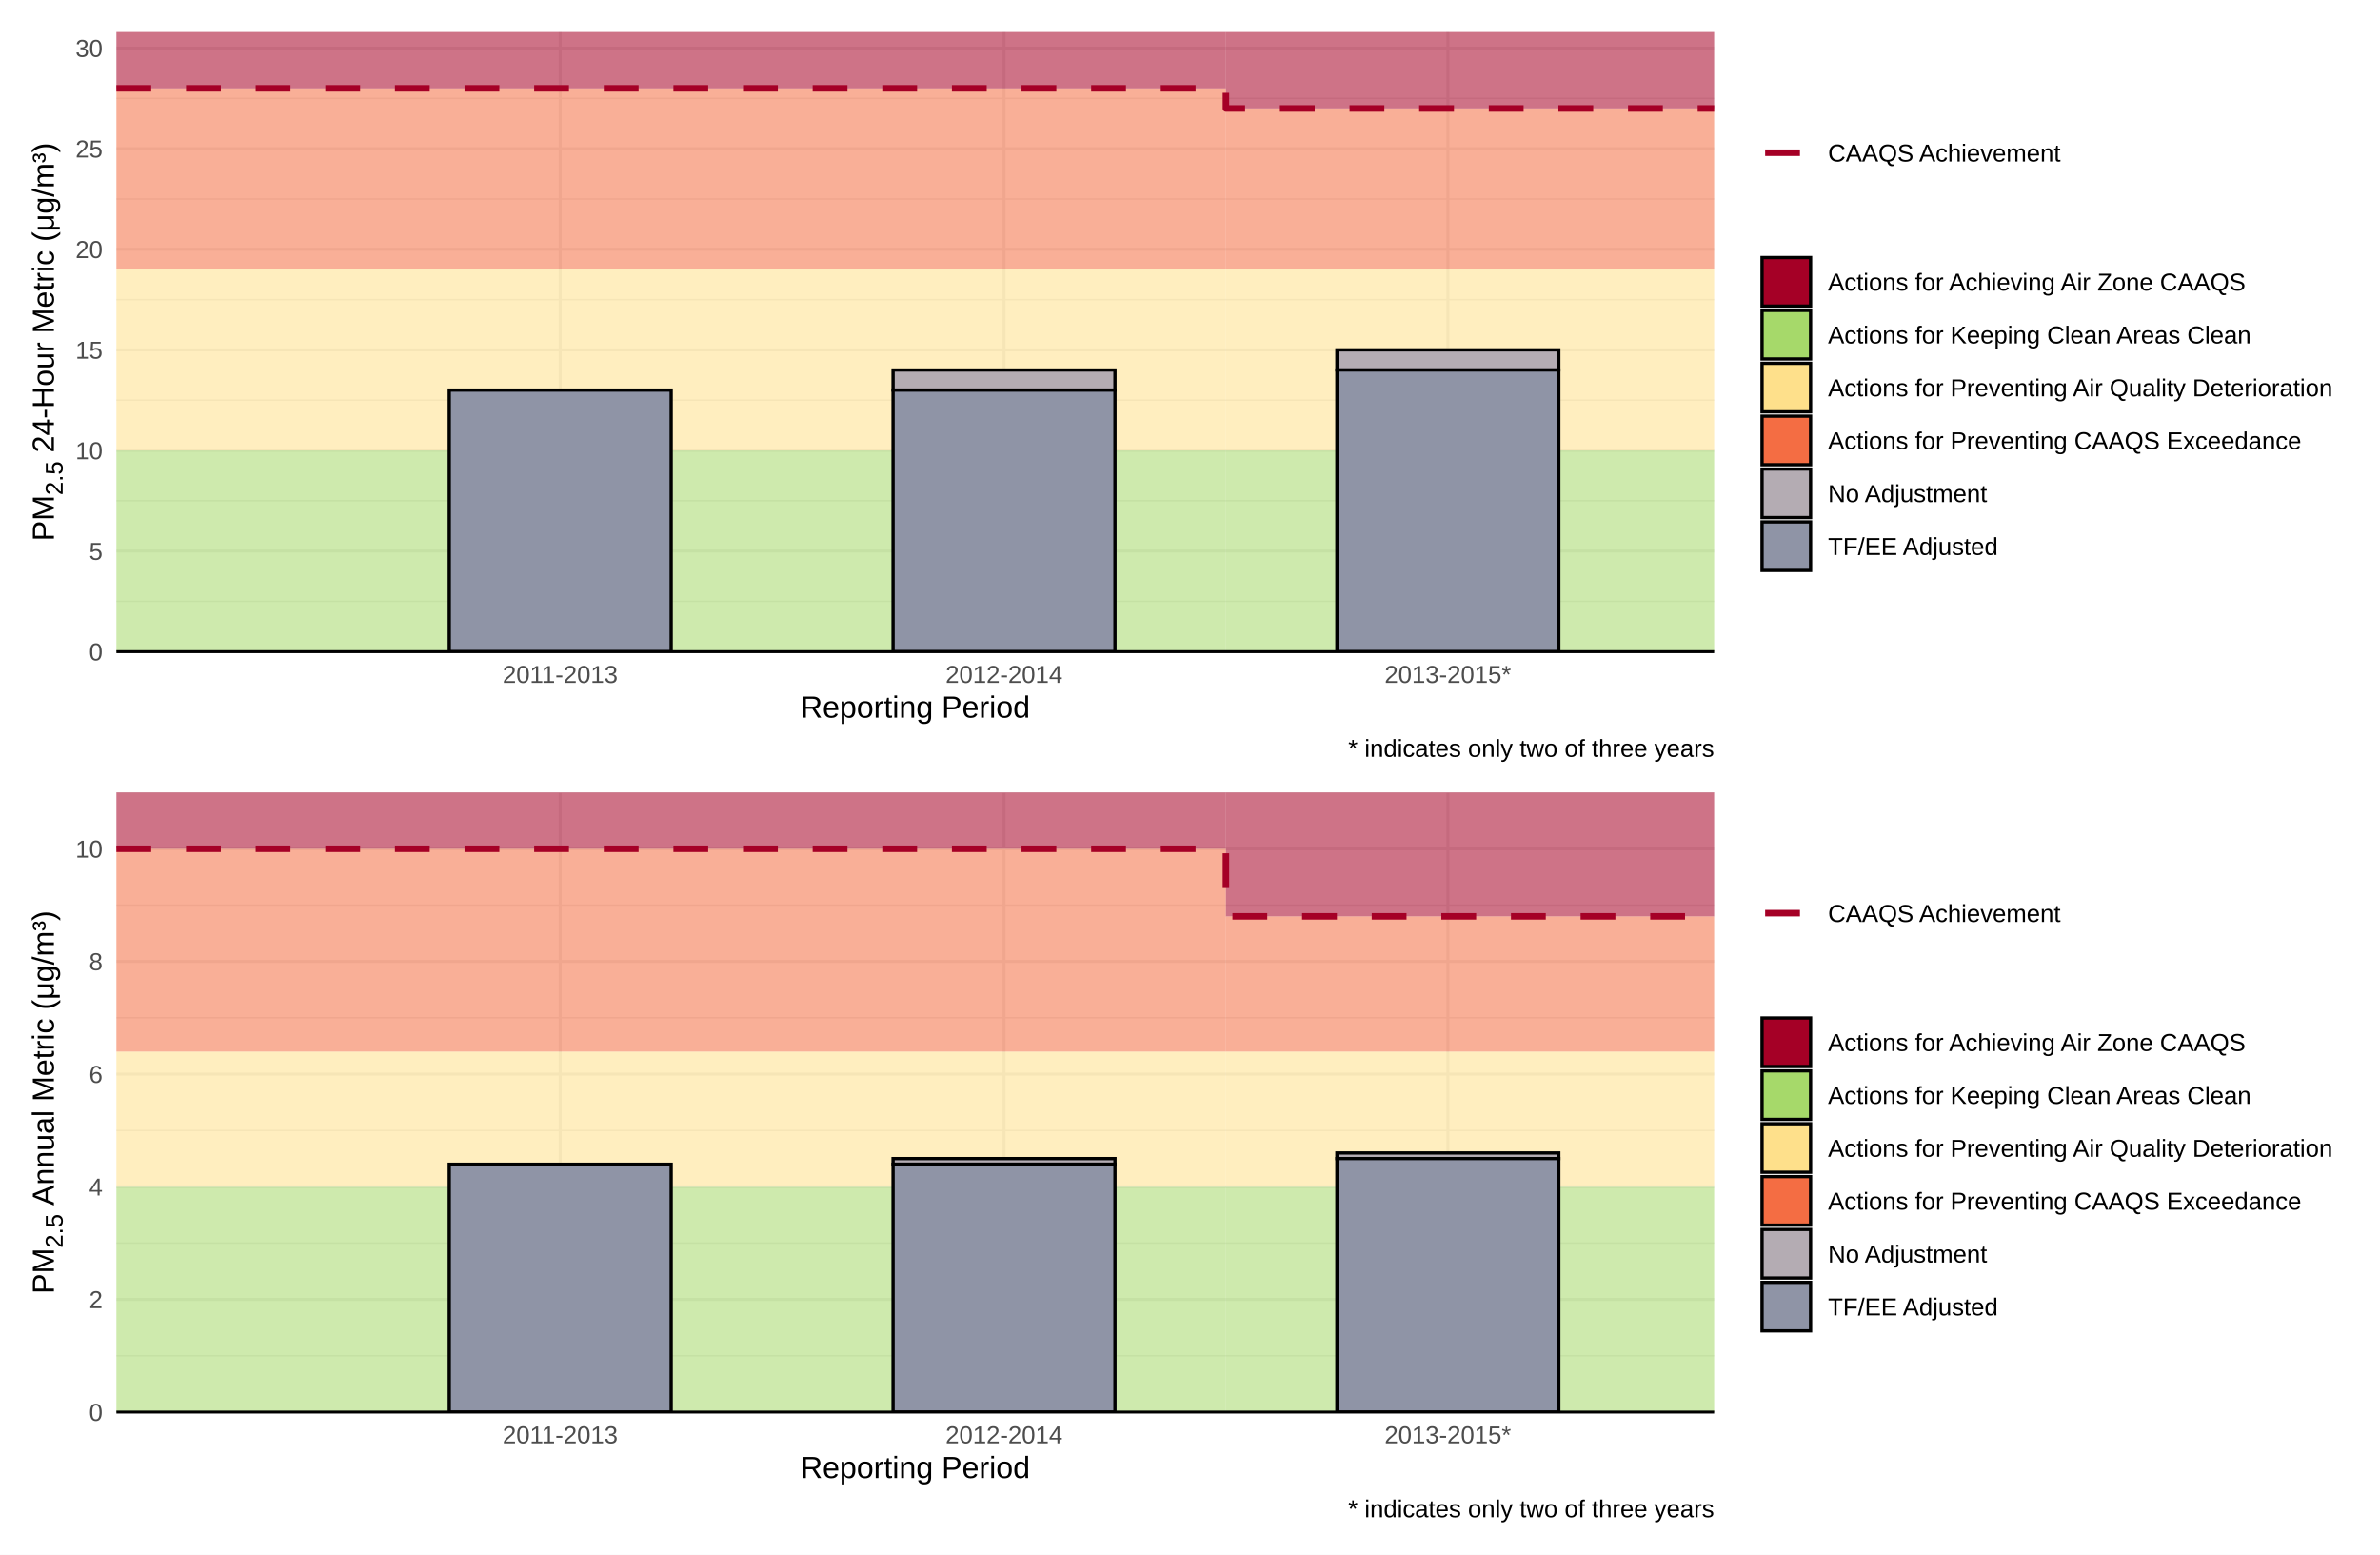
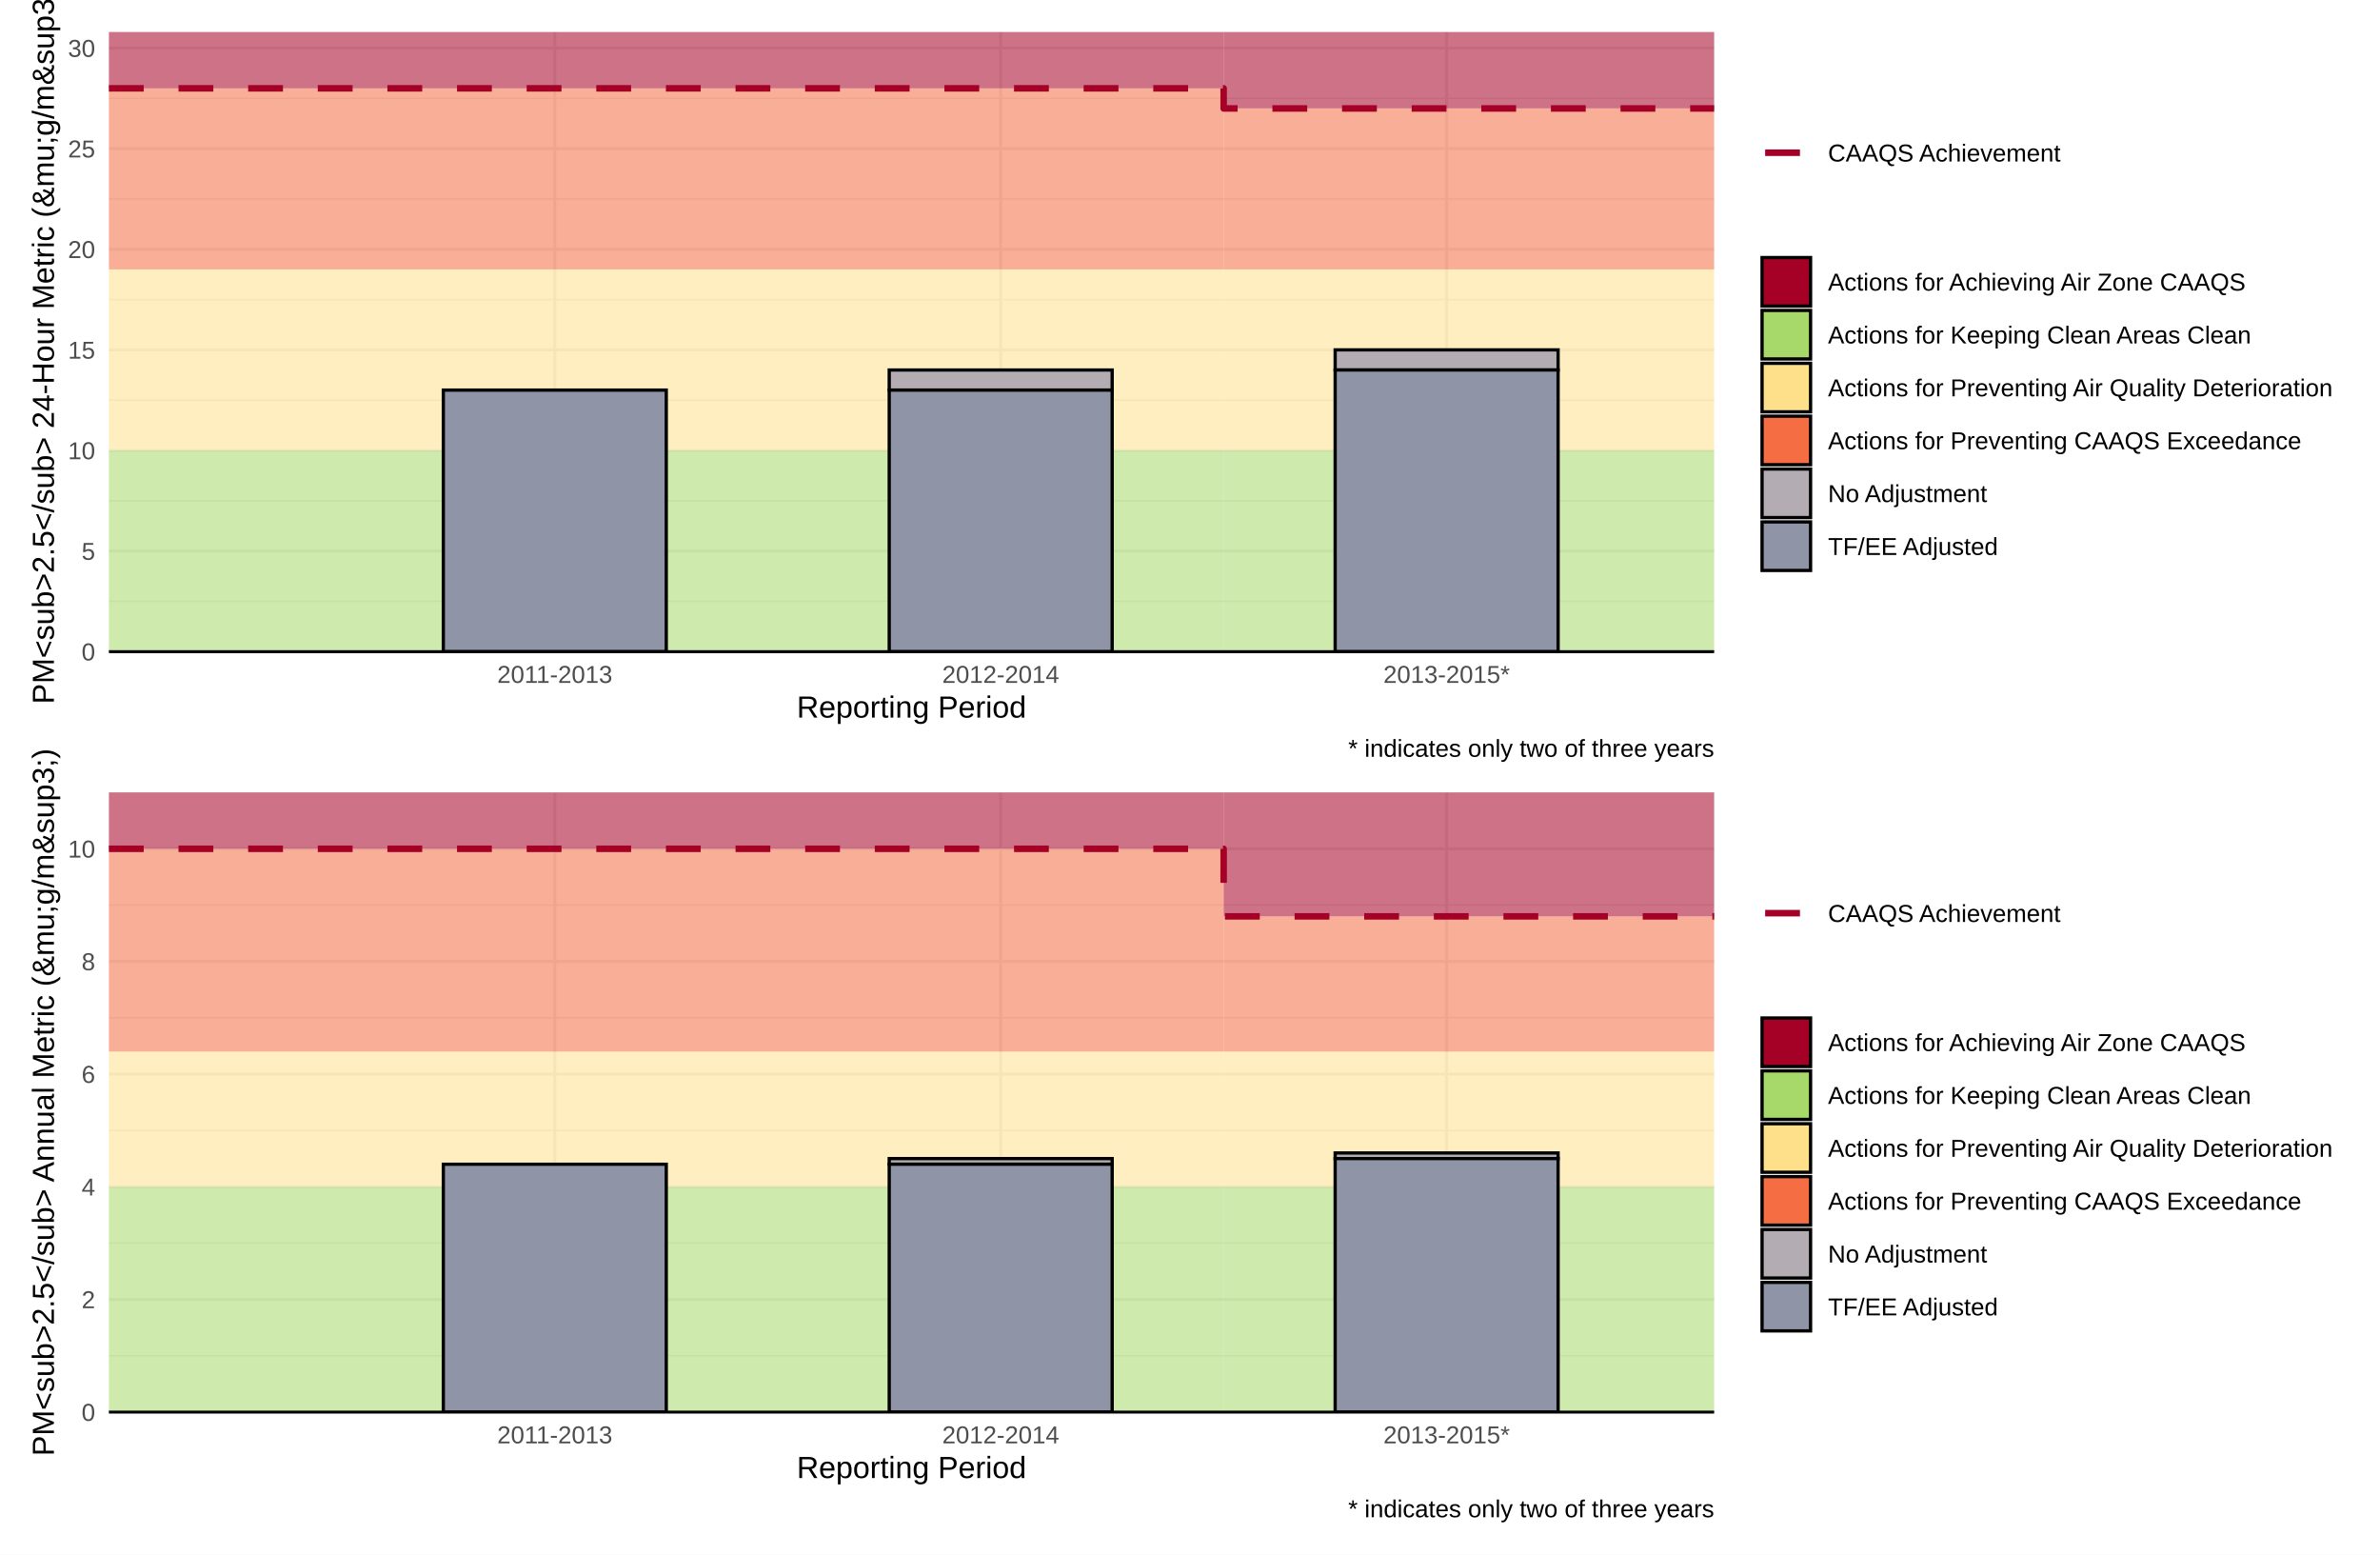
<svg xmlns="http://www.w3.org/2000/svg" class="svglite" width="778.00pt" height="508.00pt" viewBox="0 0 778.00 508.00">
  <defs>
    <style type="text/css">
    .svglite line, .svglite polyline, .svglite polygon, .svglite path, .svglite rect, .svglite circle {
      fill: none;
      stroke: #000000;
      stroke-linecap: round;
      stroke-linejoin: round;
      stroke-miterlimit: 10.00;
    }
    .svglite text {
      white-space: pre;
    }
  </style>
  </defs>
  <rect width="100%" height="100%" style="stroke: none; fill: #FFFFFF;" />
  <defs>
    <clipPath id="cpMC4wMHw3NzguMDB8MC4wMHw1MDguMDA=">
      <rect x="0.00" y="0.00" width="778.00" height="508.00" />
    </clipPath>
  </defs>
  <g clip-path="url(#cpMC4wMHw3NzguMDB8MC4wMHw1MDguMDA=)">
    <rect x="0" y="0.00" width="778.00" height="508.00" style="stroke-width: 1.07; stroke: #FFFFFF; fill: #FFFFFF;" />
  </g>
  <defs>
    <clipPath id="cpNS40OHw3NzIuNTJ8NS40OHwyNTQuMDA=">
      <rect x="5.48" y="5.48" width="767.04" height="248.52" />
    </clipPath>
  </defs>
  <g clip-path="url(#cpNS40OHw3NzIuNTJ8NS40OHwyNTQuMDA=)">
</g>
  <g clip-path="url(#cpMC4wMHw3NzguMDB8MC4wMHw1MDguMDA=)">
</g>
  <defs>
-     <clipPath id="cpMzguMDV8NTYwLjM0fDEwLjQ2fDIxMi45Nw==">
-       <rect x="38.05" y="10.46" width="522.29" height="202.50" />
-     </clipPath>
-   </defs>
-   <g clip-path="url(#cpMzguMDV8NTYwLjM0fDEwLjQ2fDIxMi45Nw==)">
-     <polyline points="38.05,196.53 560.34,196.53 " style="stroke-width: 0.48; stroke: #EBEBEB; stroke-linecap: butt;" />
-     <polyline points="38.05,163.65 560.34,163.65 " style="stroke-width: 0.48; stroke: #EBEBEB; stroke-linecap: butt;" />
-     <polyline points="38.05,130.78 560.34,130.78 " style="stroke-width: 0.48; stroke: #EBEBEB; stroke-linecap: butt;" />
-     <polyline points="38.05,97.91 560.34,97.91 " style="stroke-width: 0.48; stroke: #EBEBEB; stroke-linecap: butt;" />
-     <polyline points="38.05,65.03 560.34,65.03 " style="stroke-width: 0.48; stroke: #EBEBEB; stroke-linecap: butt;" />
-     <polyline points="38.05,32.16 560.34,32.16 " style="stroke-width: 0.48; stroke: #EBEBEB; stroke-linecap: butt;" />
-     <polyline points="38.05,212.97 560.34,212.97 " style="stroke-width: 0.97; stroke: #EBEBEB; stroke-linecap: butt;" />
-     <polyline points="38.05,180.09 560.34,180.09 " style="stroke-width: 0.97; stroke: #EBEBEB; stroke-linecap: butt;" />
-     <polyline points="38.05,147.22 560.34,147.22 " style="stroke-width: 0.97; stroke: #EBEBEB; stroke-linecap: butt;" />
-     <polyline points="38.05,114.34 560.34,114.34 " style="stroke-width: 0.97; stroke: #EBEBEB; stroke-linecap: butt;" />
-     <polyline points="38.05,81.47 560.34,81.47 " style="stroke-width: 0.97; stroke: #EBEBEB; stroke-linecap: butt;" />
-     <polyline points="38.05,48.59 560.34,48.59 " style="stroke-width: 0.97; stroke: #EBEBEB; stroke-linecap: butt;" />
-     <polyline points="38.05,15.72 560.34,15.72 " style="stroke-width: 0.97; stroke: #EBEBEB; stroke-linecap: butt;" />
-     <polyline points="183.13,212.97 183.13,10.46 " style="stroke-width: 0.97; stroke: #EBEBEB; stroke-linecap: butt;" />
-     <polyline points="328.21,212.97 328.21,10.46 " style="stroke-width: 0.97; stroke: #EBEBEB; stroke-linecap: butt;" />
-     <polyline points="473.29,212.97 473.29,10.46 " style="stroke-width: 0.97; stroke: #EBEBEB; stroke-linecap: butt;" />
-     <rect x="38.05" y="147.22" width="362.70" height="65.75" style="stroke-width: 1.07; stroke: none; stroke-linecap: butt; stroke-linejoin: miter; fill: #A6D96A; fill-opacity: 0.55;" />
-     <rect x="38.05" y="88.04" width="362.70" height="59.17" style="stroke-width: 1.07; stroke: none; stroke-linecap: butt; stroke-linejoin: miter; fill: #FEE08B; fill-opacity: 0.55;" />
-     <rect x="38.05" y="28.87" width="362.70" height="59.17" style="stroke-width: 1.07; stroke: none; stroke-linecap: butt; stroke-linejoin: miter; fill: #F46D43; fill-opacity: 0.55;" />
-     <rect x="38.05" y="10.46" width="362.70" height="18.41" style="stroke-width: 1.07; stroke: none; stroke-linecap: butt; stroke-linejoin: miter; fill: #A50026; fill-opacity: 0.55;" />
-     <rect x="400.75" y="147.22" width="159.59" height="65.75" style="stroke-width: 1.07; stroke: none; stroke-linecap: butt; stroke-linejoin: miter; fill: #A6D96A; fill-opacity: 0.55;" />
-     <rect x="400.75" y="88.04" width="159.59" height="59.17" style="stroke-width: 1.07; stroke: none; stroke-linecap: butt; stroke-linejoin: miter; fill: #FEE08B; fill-opacity: 0.55;" />
-     <rect x="400.75" y="35.45" width="159.59" height="52.60" style="stroke-width: 1.07; stroke: none; stroke-linecap: butt; stroke-linejoin: miter; fill: #F46D43; fill-opacity: 0.55;" />
-     <rect x="400.75" y="10.46" width="159.59" height="24.98" style="stroke-width: 1.07; stroke: none; stroke-linecap: butt; stroke-linejoin: miter; fill: #A50026; fill-opacity: 0.55;" />
-     <rect x="146.86" y="127.49" width="72.54" height="0.00" style="stroke-width: 1.07; stroke-linecap: butt; stroke-linejoin: miter; fill: #B4ACB3;" />
-     <rect x="146.86" y="127.49" width="72.54" height="85.47" style="stroke-width: 1.07; stroke-linecap: butt; stroke-linejoin: miter; fill: #8F94A6;" />
-     <rect x="291.94" y="120.92" width="72.54" height="6.57" style="stroke-width: 1.07; stroke-linecap: butt; stroke-linejoin: miter; fill: #B4ACB3;" />
-     <rect x="291.94" y="127.49" width="72.54" height="85.47" style="stroke-width: 1.07; stroke-linecap: butt; stroke-linejoin: miter; fill: #8F94A6;" />
-     <rect x="437.02" y="114.34" width="72.54" height="6.57" style="stroke-width: 1.07; stroke-linecap: butt; stroke-linejoin: miter; fill: #B4ACB3;" />
-     <rect x="437.02" y="120.92" width="72.54" height="92.05" style="stroke-width: 1.07; stroke-linecap: butt; stroke-linejoin: miter; fill: #8F94A6;" />
-     <polyline points="38.05,28.87 400.75,28.87 400.75,35.45 560.34,35.45 " style="stroke-width: 2.13; stroke: #A50026; stroke-dasharray: 11.38,11.38; stroke-linecap: butt;" />
-   </g>
-   <g clip-path="url(#cpMC4wMHw3NzguMDB8MC4wMHw1MDguMDA=)">
-     <text x="33.57" y="215.83" text-anchor="end" style="font-size: 8.00px;fill: #4D4D4D; font-family: &quot;Arial&quot;;" textLength="4.45px" lengthAdjust="spacingAndGlyphs">0</text>
-     <text x="33.57" y="182.96" text-anchor="end" style="font-size: 8.00px;fill: #4D4D4D; font-family: &quot;Arial&quot;;" textLength="4.45px" lengthAdjust="spacingAndGlyphs">5</text>
-     <text x="33.57" y="150.08" text-anchor="end" style="font-size: 8.00px;fill: #4D4D4D; font-family: &quot;Arial&quot;;" textLength="8.90px" lengthAdjust="spacingAndGlyphs">10</text>
-     <text x="33.57" y="117.21" text-anchor="end" style="font-size: 8.00px;fill: #4D4D4D; font-family: &quot;Arial&quot;;" textLength="8.90px" lengthAdjust="spacingAndGlyphs">15</text>
-     <text x="33.57" y="84.33" text-anchor="end" style="font-size: 8.00px;fill: #4D4D4D; font-family: &quot;Arial&quot;;" textLength="8.90px" lengthAdjust="spacingAndGlyphs">20</text>
-     <text x="33.57" y="51.46" text-anchor="end" style="font-size: 8.00px;fill: #4D4D4D; font-family: &quot;Arial&quot;;" textLength="8.90px" lengthAdjust="spacingAndGlyphs">25</text>
-     <text x="33.57" y="18.59" text-anchor="end" style="font-size: 8.00px;fill: #4D4D4D; font-family: &quot;Arial&quot;;" textLength="8.90px" lengthAdjust="spacingAndGlyphs">30</text>
-     <polyline points="38.05,212.97 560.34,212.97 " style="stroke-width: 0.97; stroke-linecap: butt;" />
-     <text x="183.13" y="223.18" text-anchor="middle" style="font-size: 8.00px;fill: #4D4D4D; font-family: &quot;Arial&quot;;" textLength="37.67px" lengthAdjust="spacingAndGlyphs">2011-2013</text>
-     <text x="328.21" y="223.18" text-anchor="middle" style="font-size: 8.00px;fill: #4D4D4D; font-family: &quot;Arial&quot;;" textLength="38.26px" lengthAdjust="spacingAndGlyphs">2012-2014</text>
-     <text x="473.29" y="223.18" text-anchor="middle" style="font-size: 8.00px;fill: #4D4D4D; font-family: &quot;Arial&quot;;" textLength="41.37px" lengthAdjust="spacingAndGlyphs">2013-2015*</text>
-     <text x="299.20" y="234.52" text-anchor="middle" style="font-size: 10.00px; font-family: &quot;Arial&quot;;" textLength="75.09px" lengthAdjust="spacingAndGlyphs">Reporting Period</text>
-     <text transform="translate(17.62,176.85) rotate(-90)" style="font-size: 10.00px; font-family: &quot;Arial&quot;;" textLength="15.00px" lengthAdjust="spacingAndGlyphs">PM</text>
-     <text transform="translate(20.49,161.86) rotate(-90)" style="font-size: 8.00px; font-family: &quot;Arial&quot;;" textLength="11.12px" lengthAdjust="spacingAndGlyphs">2.5</text>
-     <text transform="translate(17.62,147.95) rotate(-90)" style="font-size: 10.00px; font-family: &quot;Arial&quot;;" textLength="36.15px" lengthAdjust="spacingAndGlyphs">24-Hour</text>
-     <text transform="translate(17.62,109.02) rotate(-90)" style="font-size: 10.00px; font-family: &quot;Arial&quot;;" textLength="27.24px" lengthAdjust="spacingAndGlyphs">Metric</text>
-     <text transform="translate(17.62,79.01) rotate(-90)" style="font-size: 10.00px; font-family: &quot;Arial&quot;;" textLength="32.44px" lengthAdjust="spacingAndGlyphs">(μg/m³)</text>
+     <clipPath id="cpMzUuNjB8NTYwLjM0fDEwLjQ2fDIxMi45Nw==">
+       <rect x="35.60" y="10.46" width="524.74" height="202.50" />
+     </clipPath>
+   </defs>
+   <g clip-path="url(#cpMzUuNjB8NTYwLjM0fDEwLjQ2fDIxMi45Nw==)">
+     <polyline points="35.60,196.53 560.34,196.53 " style="stroke-width: 0.48; stroke: #EBEBEB; stroke-linecap: butt;" />
+     <polyline points="35.60,163.65 560.34,163.65 " style="stroke-width: 0.48; stroke: #EBEBEB; stroke-linecap: butt;" />
+     <polyline points="35.60,130.78 560.34,130.78 " style="stroke-width: 0.48; stroke: #EBEBEB; stroke-linecap: butt;" />
+     <polyline points="35.60,97.91 560.34,97.91 " style="stroke-width: 0.48; stroke: #EBEBEB; stroke-linecap: butt;" />
+     <polyline points="35.60,65.03 560.34,65.03 " style="stroke-width: 0.48; stroke: #EBEBEB; stroke-linecap: butt;" />
+     <polyline points="35.60,32.16 560.34,32.16 " style="stroke-width: 0.48; stroke: #EBEBEB; stroke-linecap: butt;" />
+     <polyline points="35.60,212.97 560.34,212.97 " style="stroke-width: 0.97; stroke: #EBEBEB; stroke-linecap: butt;" />
+     <polyline points="35.60,180.09 560.34,180.09 " style="stroke-width: 0.97; stroke: #EBEBEB; stroke-linecap: butt;" />
+     <polyline points="35.60,147.22 560.34,147.22 " style="stroke-width: 0.97; stroke: #EBEBEB; stroke-linecap: butt;" />
+     <polyline points="35.60,114.34 560.34,114.34 " style="stroke-width: 0.97; stroke: #EBEBEB; stroke-linecap: butt;" />
+     <polyline points="35.60,81.47 560.34,81.47 " style="stroke-width: 0.97; stroke: #EBEBEB; stroke-linecap: butt;" />
+     <polyline points="35.60,48.59 560.34,48.59 " style="stroke-width: 0.97; stroke: #EBEBEB; stroke-linecap: butt;" />
+     <polyline points="35.60,15.72 560.34,15.72 " style="stroke-width: 0.97; stroke: #EBEBEB; stroke-linecap: butt;" />
+     <polyline points="181.36,212.97 181.36,10.46 " style="stroke-width: 0.97; stroke: #EBEBEB; stroke-linecap: butt;" />
+     <polyline points="327.12,212.97 327.12,10.46 " style="stroke-width: 0.97; stroke: #EBEBEB; stroke-linecap: butt;" />
+     <polyline points="472.89,212.97 472.89,10.46 " style="stroke-width: 0.97; stroke: #EBEBEB; stroke-linecap: butt;" />
+     <rect x="35.60" y="147.22" width="364.40" height="65.75" style="stroke-width: 1.07; stroke: none; stroke-linecap: butt; stroke-linejoin: miter; fill: #A6D96A; fill-opacity: 0.55;" />
+     <rect x="35.60" y="88.04" width="364.40" height="59.17" style="stroke-width: 1.07; stroke: none; stroke-linecap: butt; stroke-linejoin: miter; fill: #FEE08B; fill-opacity: 0.55;" />
+     <rect x="35.60" y="28.87" width="364.40" height="59.17" style="stroke-width: 1.07; stroke: none; stroke-linecap: butt; stroke-linejoin: miter; fill: #F46D43; fill-opacity: 0.55;" />
+     <rect x="35.60" y="10.46" width="364.40" height="18.41" style="stroke-width: 1.07; stroke: none; stroke-linecap: butt; stroke-linejoin: miter; fill: #A50026; fill-opacity: 0.55;" />
+     <rect x="400.00" y="147.22" width="160.34" height="65.75" style="stroke-width: 1.07; stroke: none; stroke-linecap: butt; stroke-linejoin: miter; fill: #A6D96A; fill-opacity: 0.55;" />
+     <rect x="400.00" y="88.04" width="160.34" height="59.17" style="stroke-width: 1.07; stroke: none; stroke-linecap: butt; stroke-linejoin: miter; fill: #FEE08B; fill-opacity: 0.55;" />
+     <rect x="400.00" y="35.45" width="160.34" height="52.60" style="stroke-width: 1.07; stroke: none; stroke-linecap: butt; stroke-linejoin: miter; fill: #F46D43; fill-opacity: 0.55;" />
+     <rect x="400.00" y="10.46" width="160.34" height="24.98" style="stroke-width: 1.07; stroke: none; stroke-linecap: butt; stroke-linejoin: miter; fill: #A50026; fill-opacity: 0.55;" />
+     <rect x="144.92" y="127.49" width="72.88" height="0.00" style="stroke-width: 1.07; stroke-linecap: butt; stroke-linejoin: miter; fill: #B4ACB3;" />
+     <rect x="144.92" y="127.49" width="72.88" height="85.47" style="stroke-width: 1.07; stroke-linecap: butt; stroke-linejoin: miter; fill: #8F94A6;" />
+     <rect x="290.68" y="120.92" width="72.88" height="6.57" style="stroke-width: 1.07; stroke-linecap: butt; stroke-linejoin: miter; fill: #B4ACB3;" />
+     <rect x="290.68" y="127.49" width="72.88" height="85.47" style="stroke-width: 1.07; stroke-linecap: butt; stroke-linejoin: miter; fill: #8F94A6;" />
+     <rect x="436.45" y="114.34" width="72.88" height="6.57" style="stroke-width: 1.07; stroke-linecap: butt; stroke-linejoin: miter; fill: #B4ACB3;" />
+     <rect x="436.45" y="120.92" width="72.88" height="92.05" style="stroke-width: 1.07; stroke-linecap: butt; stroke-linejoin: miter; fill: #8F94A6;" />
+     <polyline points="35.60,28.87 400.00,28.87 400.00,35.45 560.34,35.45 " style="stroke-width: 2.13; stroke: #A50026; stroke-dasharray: 11.38,11.38; stroke-linecap: butt;" />
+   </g>
+   <g clip-path="url(#cpMC4wMHw3NzguMDB8MC4wMHw1MDguMDA=)">
+     <text x="31.12" y="215.83" text-anchor="end" style="font-size: 8.00px;fill: #4D4D4D; font-family: &quot;Arial&quot;;" textLength="4.45px" lengthAdjust="spacingAndGlyphs">0</text>
+     <text x="31.12" y="182.96" text-anchor="end" style="font-size: 8.00px;fill: #4D4D4D; font-family: &quot;Arial&quot;;" textLength="4.45px" lengthAdjust="spacingAndGlyphs">5</text>
+     <text x="31.12" y="150.08" text-anchor="end" style="font-size: 8.00px;fill: #4D4D4D; font-family: &quot;Arial&quot;;" textLength="8.90px" lengthAdjust="spacingAndGlyphs">10</text>
+     <text x="31.12" y="117.21" text-anchor="end" style="font-size: 8.00px;fill: #4D4D4D; font-family: &quot;Arial&quot;;" textLength="8.90px" lengthAdjust="spacingAndGlyphs">15</text>
+     <text x="31.12" y="84.33" text-anchor="end" style="font-size: 8.00px;fill: #4D4D4D; font-family: &quot;Arial&quot;;" textLength="8.90px" lengthAdjust="spacingAndGlyphs">20</text>
+     <text x="31.12" y="51.46" text-anchor="end" style="font-size: 8.00px;fill: #4D4D4D; font-family: &quot;Arial&quot;;" textLength="8.90px" lengthAdjust="spacingAndGlyphs">25</text>
+     <text x="31.12" y="18.59" text-anchor="end" style="font-size: 8.00px;fill: #4D4D4D; font-family: &quot;Arial&quot;;" textLength="8.90px" lengthAdjust="spacingAndGlyphs">30</text>
+     <polyline points="35.60,212.97 560.34,212.97 " style="stroke-width: 0.97; stroke-linecap: butt;" />
+     <text x="181.36" y="223.18" text-anchor="middle" style="font-size: 8.00px;fill: #4D4D4D; font-family: &quot;Arial&quot;;" textLength="37.67px" lengthAdjust="spacingAndGlyphs">2011-2013</text>
+     <text x="327.12" y="223.18" text-anchor="middle" style="font-size: 8.00px;fill: #4D4D4D; font-family: &quot;Arial&quot;;" textLength="38.26px" lengthAdjust="spacingAndGlyphs">2012-2014</text>
+     <text x="472.89" y="223.18" text-anchor="middle" style="font-size: 8.00px;fill: #4D4D4D; font-family: &quot;Arial&quot;;" textLength="41.37px" lengthAdjust="spacingAndGlyphs">2013-2015*</text>
+     <text x="297.97" y="234.52" text-anchor="middle" style="font-size: 10.00px; font-family: &quot;Arial&quot;;" textLength="75.09px" lengthAdjust="spacingAndGlyphs">Reporting Period</text>
+     <text transform="translate(17.62,111.71) rotate(-90)" text-anchor="middle" style="font-size: 10.00px; font-family: &quot;Arial&quot;;" textLength="236.87px" lengthAdjust="spacingAndGlyphs">PM&lt;sub&gt;2.5&lt;/sub&gt; 24-Hour Metric (&amp;mu;g/m&amp;sup3;)</text>
    <line x1="577.01" y1="49.91" x2="590.84" y2="49.91" style="stroke-width: 2.13; stroke: #A50026; stroke-dasharray: 11.38,11.38; stroke-linecap: butt;" />
    <text x="597.55" y="52.78" style="font-size: 8.00px; font-family: &quot;Arial&quot;;" textLength="76.04px" lengthAdjust="spacingAndGlyphs">CAAQS Achievement</text>
    <rect x="576.00" y="84.17" width="15.86" height="15.86" style="stroke-width: 1.07; stroke: none; stroke-linecap: butt; stroke-linejoin: miter; fill: #A50026; fill-opacity: 0.55;" />
    <rect x="576.00" y="84.17" width="15.86" height="15.86" style="stroke-width: 1.07; stroke: none; stroke-linecap: butt; stroke-linejoin: miter; fill: #A50026; fill-opacity: 0.55;" />
    <rect x="576.00" y="84.17" width="15.86" height="15.86" style="stroke-width: 1.07; stroke-linecap: butt; stroke-linejoin: miter; fill: #A50026;" />
    <rect x="576.00" y="101.45" width="15.86" height="15.86" style="stroke-width: 1.07; stroke: none; stroke-linecap: butt; stroke-linejoin: miter; fill: #A6D96A; fill-opacity: 0.55;" />
    <rect x="576.00" y="101.45" width="15.86" height="15.86" style="stroke-width: 1.07; stroke: none; stroke-linecap: butt; stroke-linejoin: miter; fill: #A6D96A; fill-opacity: 0.55;" />
    <rect x="576.00" y="101.45" width="15.86" height="15.86" style="stroke-width: 1.07; stroke-linecap: butt; stroke-linejoin: miter; fill: #A6D96A;" />
    <rect x="576.00" y="118.73" width="15.86" height="15.86" style="stroke-width: 1.07; stroke: none; stroke-linecap: butt; stroke-linejoin: miter; fill: #FEE08B; fill-opacity: 0.55;" />
    <rect x="576.00" y="118.73" width="15.86" height="15.86" style="stroke-width: 1.07; stroke: none; stroke-linecap: butt; stroke-linejoin: miter; fill: #FEE08B; fill-opacity: 0.55;" />
    <rect x="576.00" y="118.73" width="15.86" height="15.86" style="stroke-width: 1.07; stroke-linecap: butt; stroke-linejoin: miter; fill: #FEE08B;" />
    <rect x="576.00" y="136.01" width="15.86" height="15.86" style="stroke-width: 1.07; stroke: none; stroke-linecap: butt; stroke-linejoin: miter; fill: #F46D43; fill-opacity: 0.55;" />
    <rect x="576.00" y="136.01" width="15.86" height="15.86" style="stroke-width: 1.07; stroke: none; stroke-linecap: butt; stroke-linejoin: miter; fill: #F46D43; fill-opacity: 0.55;" />
    <rect x="576.00" y="136.01" width="15.86" height="15.86" style="stroke-width: 1.07; stroke-linecap: butt; stroke-linejoin: miter; fill: #F46D43;" />
    <rect x="576.00" y="153.29" width="15.86" height="15.86" style="stroke-width: 1.07; stroke: none; stroke-linecap: butt; stroke-linejoin: miter; fill: #B4ACB3; fill-opacity: 0.55;" />
    <rect x="576.00" y="153.29" width="15.86" height="15.86" style="stroke-width: 1.07; stroke: none; stroke-linecap: butt; stroke-linejoin: miter; fill: #B4ACB3; fill-opacity: 0.55;" />
    <rect x="576.00" y="153.29" width="15.86" height="15.86" style="stroke-width: 1.07; stroke-linecap: butt; stroke-linejoin: miter; fill: #B4ACB3;" />
    <rect x="576.00" y="170.57" width="15.86" height="15.86" style="stroke-width: 1.07; stroke: none; stroke-linecap: butt; stroke-linejoin: miter; fill: #8F94A6; fill-opacity: 0.55;" />
    <rect x="576.00" y="170.57" width="15.86" height="15.86" style="stroke-width: 1.07; stroke: none; stroke-linecap: butt; stroke-linejoin: miter; fill: #8F94A6; fill-opacity: 0.55;" />
    <rect x="576.00" y="170.57" width="15.86" height="15.86" style="stroke-width: 1.07; stroke-linecap: butt; stroke-linejoin: miter; fill: #8F94A6;" />
    <text x="597.55" y="94.96" style="font-size: 8.00px; font-family: &quot;Arial&quot;;" textLength="136.54px" lengthAdjust="spacingAndGlyphs">Actions for Achieving Air Zone CAAQS</text>
    <text x="597.55" y="112.24" style="font-size: 8.00px; font-family: &quot;Arial&quot;;" textLength="138.33px" lengthAdjust="spacingAndGlyphs">Actions for Keeping Clean Areas Clean</text>
    <text x="597.55" y="129.52" style="font-size: 8.00px; font-family: &quot;Arial&quot;;" textLength="165.01px" lengthAdjust="spacingAndGlyphs">Actions for Preventing Air Quality Deterioration</text>
    <text x="597.55" y="146.80" style="font-size: 8.00px; font-family: &quot;Arial&quot;;" textLength="154.78px" lengthAdjust="spacingAndGlyphs">Actions for Preventing CAAQS Exceedance</text>
    <text x="597.55" y="164.08" style="font-size: 8.00px; font-family: &quot;Arial&quot;;" textLength="52.03px" lengthAdjust="spacingAndGlyphs">No Adjustment</text>
    <text x="597.55" y="181.36" style="font-size: 8.00px; font-family: &quot;Arial&quot;;" textLength="55.60px" lengthAdjust="spacingAndGlyphs">TF/EE Adjusted</text>
    <text x="560.34" y="247.33" text-anchor="end" style="font-size: 8.00px; font-family: &quot;Arial&quot;;" textLength="119.66px" lengthAdjust="spacingAndGlyphs">* indicates only two of three years</text>
  </g>
  <defs>
    <clipPath id="cpNS40OHw3NzIuNTJ8MjU0LjAwfDUwMi41Mg==">
      <rect x="5.48" y="254.00" width="767.04" height="248.52" />
    </clipPath>
  </defs>
  <g clip-path="url(#cpNS40OHw3NzIuNTJ8MjU0LjAwfDUwMi41Mg==)">
</g>
  <g clip-path="url(#cpMC4wMHw3NzguMDB8MC4wMHw1MDguMDA=)">
</g>
  <defs>
-     <clipPath id="cpMzguMDV8NTYwLjM0fDI1OC45OHw0NjEuNDk=">
-       <rect x="38.05" y="258.98" width="522.29" height="202.50" />
-     </clipPath>
-   </defs>
-   <g clip-path="url(#cpMzguMDV8NTYwLjM0fDI1OC45OHw0NjEuNDk=)">
-     <polyline points="38.05,443.08 560.34,443.08 " style="stroke-width: 0.48; stroke: #EBEBEB; stroke-linecap: butt;" />
-     <polyline points="38.05,406.26 560.34,406.26 " style="stroke-width: 0.48; stroke: #EBEBEB; stroke-linecap: butt;" />
-     <polyline points="38.05,369.44 560.34,369.44 " style="stroke-width: 0.48; stroke: #EBEBEB; stroke-linecap: butt;" />
-     <polyline points="38.05,332.62 560.34,332.62 " style="stroke-width: 0.48; stroke: #EBEBEB; stroke-linecap: butt;" />
-     <polyline points="38.05,295.80 560.34,295.80 " style="stroke-width: 0.48; stroke: #EBEBEB; stroke-linecap: butt;" />
-     <polyline points="38.05,258.98 560.34,258.98 " style="stroke-width: 0.48; stroke: #EBEBEB; stroke-linecap: butt;" />
-     <polyline points="38.05,461.49 560.34,461.49 " style="stroke-width: 0.97; stroke: #EBEBEB; stroke-linecap: butt;" />
-     <polyline points="38.05,424.67 560.34,424.67 " style="stroke-width: 0.97; stroke: #EBEBEB; stroke-linecap: butt;" />
-     <polyline points="38.05,387.85 560.34,387.85 " style="stroke-width: 0.97; stroke: #EBEBEB; stroke-linecap: butt;" />
-     <polyline points="38.05,351.03 560.34,351.03 " style="stroke-width: 0.97; stroke: #EBEBEB; stroke-linecap: butt;" />
-     <polyline points="38.05,314.21 560.34,314.21 " style="stroke-width: 0.97; stroke: #EBEBEB; stroke-linecap: butt;" />
-     <polyline points="38.05,277.39 560.34,277.39 " style="stroke-width: 0.97; stroke: #EBEBEB; stroke-linecap: butt;" />
-     <polyline points="183.13,461.49 183.13,258.98 " style="stroke-width: 0.97; stroke: #EBEBEB; stroke-linecap: butt;" />
-     <polyline points="328.21,461.49 328.21,258.98 " style="stroke-width: 0.97; stroke: #EBEBEB; stroke-linecap: butt;" />
-     <polyline points="473.29,461.49 473.29,258.98 " style="stroke-width: 0.97; stroke: #EBEBEB; stroke-linecap: butt;" />
-     <rect x="38.05" y="387.85" width="362.70" height="73.64" style="stroke-width: 1.07; stroke: none; stroke-linecap: butt; stroke-linejoin: miter; fill: #A6D96A; fill-opacity: 0.55;" />
-     <rect x="38.05" y="343.66" width="362.70" height="44.18" style="stroke-width: 1.07; stroke: none; stroke-linecap: butt; stroke-linejoin: miter; fill: #FEE08B; fill-opacity: 0.55;" />
-     <rect x="38.05" y="277.39" width="362.70" height="66.27" style="stroke-width: 1.07; stroke: none; stroke-linecap: butt; stroke-linejoin: miter; fill: #F46D43; fill-opacity: 0.55;" />
-     <rect x="38.05" y="258.98" width="362.70" height="18.41" style="stroke-width: 1.07; stroke: none; stroke-linecap: butt; stroke-linejoin: miter; fill: #A50026; fill-opacity: 0.55;" />
-     <rect x="400.75" y="387.85" width="159.59" height="73.64" style="stroke-width: 1.07; stroke: none; stroke-linecap: butt; stroke-linejoin: miter; fill: #A6D96A; fill-opacity: 0.55;" />
-     <rect x="400.75" y="343.66" width="159.59" height="44.18" style="stroke-width: 1.07; stroke: none; stroke-linecap: butt; stroke-linejoin: miter; fill: #FEE08B; fill-opacity: 0.55;" />
-     <rect x="400.75" y="299.48" width="159.59" height="44.18" style="stroke-width: 1.07; stroke: none; stroke-linecap: butt; stroke-linejoin: miter; fill: #F46D43; fill-opacity: 0.55;" />
-     <rect x="400.75" y="258.98" width="159.59" height="40.50" style="stroke-width: 1.07; stroke: none; stroke-linecap: butt; stroke-linejoin: miter; fill: #A50026; fill-opacity: 0.55;" />
-     <rect x="146.86" y="380.48" width="72.54" height="0.00" style="stroke-width: 1.07; stroke-linecap: butt; stroke-linejoin: miter; fill: #B4ACB3;" />
-     <rect x="146.86" y="380.48" width="72.54" height="81.00" style="stroke-width: 1.07; stroke-linecap: butt; stroke-linejoin: miter; fill: #8F94A6;" />
-     <rect x="291.94" y="378.64" width="72.54" height="1.84" style="stroke-width: 1.07; stroke-linecap: butt; stroke-linejoin: miter; fill: #B4ACB3;" />
-     <rect x="291.94" y="380.48" width="72.54" height="81.00" style="stroke-width: 1.07; stroke-linecap: butt; stroke-linejoin: miter; fill: #8F94A6;" />
-     <rect x="437.02" y="376.80" width="72.54" height="1.84" style="stroke-width: 1.07; stroke-linecap: butt; stroke-linejoin: miter; fill: #B4ACB3;" />
-     <rect x="437.02" y="378.64" width="72.54" height="82.84" style="stroke-width: 1.07; stroke-linecap: butt; stroke-linejoin: miter; fill: #8F94A6;" />
-     <polyline points="38.05,277.39 400.75,277.39 400.75,299.48 560.34,299.48 " style="stroke-width: 2.13; stroke: #A50026; stroke-dasharray: 11.38,11.38; stroke-linecap: butt;" />
-   </g>
-   <g clip-path="url(#cpMC4wMHw3NzguMDB8MC4wMHw1MDguMDA=)">
-     <text x="33.57" y="464.35" text-anchor="end" style="font-size: 8.00px;fill: #4D4D4D; font-family: &quot;Arial&quot;;" textLength="4.45px" lengthAdjust="spacingAndGlyphs">0</text>
-     <text x="33.57" y="427.53" text-anchor="end" style="font-size: 8.00px;fill: #4D4D4D; font-family: &quot;Arial&quot;;" textLength="4.45px" lengthAdjust="spacingAndGlyphs">2</text>
-     <text x="33.57" y="390.71" text-anchor="end" style="font-size: 8.00px;fill: #4D4D4D; font-family: &quot;Arial&quot;;" textLength="4.45px" lengthAdjust="spacingAndGlyphs">4</text>
-     <text x="33.57" y="353.89" text-anchor="end" style="font-size: 8.00px;fill: #4D4D4D; font-family: &quot;Arial&quot;;" textLength="4.45px" lengthAdjust="spacingAndGlyphs">6</text>
-     <text x="33.57" y="317.08" text-anchor="end" style="font-size: 8.00px;fill: #4D4D4D; font-family: &quot;Arial&quot;;" textLength="4.45px" lengthAdjust="spacingAndGlyphs">8</text>
-     <text x="33.57" y="280.26" text-anchor="end" style="font-size: 8.00px;fill: #4D4D4D; font-family: &quot;Arial&quot;;" textLength="8.90px" lengthAdjust="spacingAndGlyphs">10</text>
-     <polyline points="38.05,461.49 560.34,461.49 " style="stroke-width: 0.97; stroke-linecap: butt;" />
-     <text x="183.13" y="471.70" text-anchor="middle" style="font-size: 8.00px;fill: #4D4D4D; font-family: &quot;Arial&quot;;" textLength="37.67px" lengthAdjust="spacingAndGlyphs">2011-2013</text>
-     <text x="328.21" y="471.70" text-anchor="middle" style="font-size: 8.00px;fill: #4D4D4D; font-family: &quot;Arial&quot;;" textLength="38.26px" lengthAdjust="spacingAndGlyphs">2012-2014</text>
-     <text x="473.29" y="471.70" text-anchor="middle" style="font-size: 8.00px;fill: #4D4D4D; font-family: &quot;Arial&quot;;" textLength="41.37px" lengthAdjust="spacingAndGlyphs">2013-2015*</text>
-     <text x="299.20" y="483.04" text-anchor="middle" style="font-size: 10.00px; font-family: &quot;Arial&quot;;" textLength="75.09px" lengthAdjust="spacingAndGlyphs">Reporting Period</text>
-     <text transform="translate(17.62,422.88) rotate(-90)" style="font-size: 10.00px; font-family: &quot;Arial&quot;;" textLength="15.00px" lengthAdjust="spacingAndGlyphs">PM</text>
-     <text transform="translate(20.49,407.88) rotate(-90)" style="font-size: 8.00px; font-family: &quot;Arial&quot;;" textLength="11.12px" lengthAdjust="spacingAndGlyphs">2.5</text>
-     <text transform="translate(17.62,393.98) rotate(-90)" style="font-size: 10.00px; font-family: &quot;Arial&quot;;" textLength="31.15px" lengthAdjust="spacingAndGlyphs">Annual</text>
-     <text transform="translate(17.62,360.04) rotate(-90)" style="font-size: 10.00px; font-family: &quot;Arial&quot;;" textLength="27.24px" lengthAdjust="spacingAndGlyphs">Metric</text>
-     <text transform="translate(17.62,330.03) rotate(-90)" style="font-size: 10.00px; font-family: &quot;Arial&quot;;" textLength="32.44px" lengthAdjust="spacingAndGlyphs">(μg/m³)</text>
+     <clipPath id="cpMzUuNjB8NTYwLjM0fDI1OC45OHw0NjEuNDk=">
+       <rect x="35.60" y="258.98" width="524.74" height="202.50" />
+     </clipPath>
+   </defs>
+   <g clip-path="url(#cpMzUuNjB8NTYwLjM0fDI1OC45OHw0NjEuNDk=)">
+     <polyline points="35.60,443.08 560.34,443.08 " style="stroke-width: 0.48; stroke: #EBEBEB; stroke-linecap: butt;" />
+     <polyline points="35.60,406.26 560.34,406.26 " style="stroke-width: 0.48; stroke: #EBEBEB; stroke-linecap: butt;" />
+     <polyline points="35.60,369.44 560.34,369.44 " style="stroke-width: 0.48; stroke: #EBEBEB; stroke-linecap: butt;" />
+     <polyline points="35.60,332.62 560.34,332.62 " style="stroke-width: 0.48; stroke: #EBEBEB; stroke-linecap: butt;" />
+     <polyline points="35.60,295.80 560.34,295.80 " style="stroke-width: 0.48; stroke: #EBEBEB; stroke-linecap: butt;" />
+     <polyline points="35.60,258.98 560.34,258.98 " style="stroke-width: 0.48; stroke: #EBEBEB; stroke-linecap: butt;" />
+     <polyline points="35.60,461.49 560.34,461.49 " style="stroke-width: 0.97; stroke: #EBEBEB; stroke-linecap: butt;" />
+     <polyline points="35.60,424.67 560.34,424.67 " style="stroke-width: 0.97; stroke: #EBEBEB; stroke-linecap: butt;" />
+     <polyline points="35.60,387.85 560.34,387.85 " style="stroke-width: 0.97; stroke: #EBEBEB; stroke-linecap: butt;" />
+     <polyline points="35.60,351.03 560.34,351.03 " style="stroke-width: 0.97; stroke: #EBEBEB; stroke-linecap: butt;" />
+     <polyline points="35.60,314.21 560.34,314.21 " style="stroke-width: 0.97; stroke: #EBEBEB; stroke-linecap: butt;" />
+     <polyline points="35.60,277.39 560.34,277.39 " style="stroke-width: 0.97; stroke: #EBEBEB; stroke-linecap: butt;" />
+     <polyline points="181.36,461.49 181.36,258.98 " style="stroke-width: 0.97; stroke: #EBEBEB; stroke-linecap: butt;" />
+     <polyline points="327.12,461.49 327.12,258.98 " style="stroke-width: 0.97; stroke: #EBEBEB; stroke-linecap: butt;" />
+     <polyline points="472.89,461.49 472.89,258.98 " style="stroke-width: 0.97; stroke: #EBEBEB; stroke-linecap: butt;" />
+     <rect x="35.60" y="387.85" width="364.40" height="73.64" style="stroke-width: 1.07; stroke: none; stroke-linecap: butt; stroke-linejoin: miter; fill: #A6D96A; fill-opacity: 0.55;" />
+     <rect x="35.60" y="343.66" width="364.40" height="44.18" style="stroke-width: 1.07; stroke: none; stroke-linecap: butt; stroke-linejoin: miter; fill: #FEE08B; fill-opacity: 0.55;" />
+     <rect x="35.60" y="277.39" width="364.40" height="66.27" style="stroke-width: 1.07; stroke: none; stroke-linecap: butt; stroke-linejoin: miter; fill: #F46D43; fill-opacity: 0.55;" />
+     <rect x="35.60" y="258.98" width="364.40" height="18.41" style="stroke-width: 1.07; stroke: none; stroke-linecap: butt; stroke-linejoin: miter; fill: #A50026; fill-opacity: 0.55;" />
+     <rect x="400.00" y="387.85" width="160.34" height="73.64" style="stroke-width: 1.07; stroke: none; stroke-linecap: butt; stroke-linejoin: miter; fill: #A6D96A; fill-opacity: 0.55;" />
+     <rect x="400.00" y="343.66" width="160.34" height="44.18" style="stroke-width: 1.07; stroke: none; stroke-linecap: butt; stroke-linejoin: miter; fill: #FEE08B; fill-opacity: 0.55;" />
+     <rect x="400.00" y="299.48" width="160.34" height="44.18" style="stroke-width: 1.07; stroke: none; stroke-linecap: butt; stroke-linejoin: miter; fill: #F46D43; fill-opacity: 0.55;" />
+     <rect x="400.00" y="258.98" width="160.34" height="40.50" style="stroke-width: 1.07; stroke: none; stroke-linecap: butt; stroke-linejoin: miter; fill: #A50026; fill-opacity: 0.55;" />
+     <rect x="144.92" y="380.48" width="72.88" height="0.00" style="stroke-width: 1.07; stroke-linecap: butt; stroke-linejoin: miter; fill: #B4ACB3;" />
+     <rect x="144.92" y="380.48" width="72.88" height="81.00" style="stroke-width: 1.07; stroke-linecap: butt; stroke-linejoin: miter; fill: #8F94A6;" />
+     <rect x="290.68" y="378.64" width="72.88" height="1.84" style="stroke-width: 1.07; stroke-linecap: butt; stroke-linejoin: miter; fill: #B4ACB3;" />
+     <rect x="290.68" y="380.48" width="72.88" height="81.00" style="stroke-width: 1.07; stroke-linecap: butt; stroke-linejoin: miter; fill: #8F94A6;" />
+     <rect x="436.45" y="376.80" width="72.88" height="1.84" style="stroke-width: 1.07; stroke-linecap: butt; stroke-linejoin: miter; fill: #B4ACB3;" />
+     <rect x="436.45" y="378.64" width="72.88" height="82.84" style="stroke-width: 1.07; stroke-linecap: butt; stroke-linejoin: miter; fill: #8F94A6;" />
+     <polyline points="35.60,277.39 400.00,277.39 400.00,299.48 560.34,299.48 " style="stroke-width: 2.13; stroke: #A50026; stroke-dasharray: 11.38,11.38; stroke-linecap: butt;" />
+   </g>
+   <g clip-path="url(#cpMC4wMHw3NzguMDB8MC4wMHw1MDguMDA=)">
+     <text x="31.12" y="464.35" text-anchor="end" style="font-size: 8.00px;fill: #4D4D4D; font-family: &quot;Arial&quot;;" textLength="4.45px" lengthAdjust="spacingAndGlyphs">0</text>
+     <text x="31.12" y="427.53" text-anchor="end" style="font-size: 8.00px;fill: #4D4D4D; font-family: &quot;Arial&quot;;" textLength="4.45px" lengthAdjust="spacingAndGlyphs">2</text>
+     <text x="31.12" y="390.71" text-anchor="end" style="font-size: 8.00px;fill: #4D4D4D; font-family: &quot;Arial&quot;;" textLength="4.45px" lengthAdjust="spacingAndGlyphs">4</text>
+     <text x="31.12" y="353.89" text-anchor="end" style="font-size: 8.00px;fill: #4D4D4D; font-family: &quot;Arial&quot;;" textLength="4.45px" lengthAdjust="spacingAndGlyphs">6</text>
+     <text x="31.12" y="317.08" text-anchor="end" style="font-size: 8.00px;fill: #4D4D4D; font-family: &quot;Arial&quot;;" textLength="4.45px" lengthAdjust="spacingAndGlyphs">8</text>
+     <text x="31.12" y="280.26" text-anchor="end" style="font-size: 8.00px;fill: #4D4D4D; font-family: &quot;Arial&quot;;" textLength="8.90px" lengthAdjust="spacingAndGlyphs">10</text>
+     <polyline points="35.60,461.49 560.34,461.49 " style="stroke-width: 0.97; stroke-linecap: butt;" />
+     <text x="181.36" y="471.70" text-anchor="middle" style="font-size: 8.00px;fill: #4D4D4D; font-family: &quot;Arial&quot;;" textLength="37.67px" lengthAdjust="spacingAndGlyphs">2011-2013</text>
+     <text x="327.12" y="471.70" text-anchor="middle" style="font-size: 8.00px;fill: #4D4D4D; font-family: &quot;Arial&quot;;" textLength="38.26px" lengthAdjust="spacingAndGlyphs">2012-2014</text>
+     <text x="472.89" y="471.70" text-anchor="middle" style="font-size: 8.00px;fill: #4D4D4D; font-family: &quot;Arial&quot;;" textLength="41.37px" lengthAdjust="spacingAndGlyphs">2013-2015*</text>
+     <text x="297.97" y="483.04" text-anchor="middle" style="font-size: 10.00px; font-family: &quot;Arial&quot;;" textLength="75.09px" lengthAdjust="spacingAndGlyphs">Reporting Period</text>
+     <text transform="translate(17.62,360.23) rotate(-90)" text-anchor="middle" style="font-size: 10.00px; font-family: &quot;Arial&quot;;" textLength="231.32px" lengthAdjust="spacingAndGlyphs">PM&lt;sub&gt;2.5&lt;/sub&gt; Annual Metric (&amp;mu;g/m&amp;sup3;)</text>
    <line x1="577.01" y1="298.43" x2="590.84" y2="298.43" style="stroke-width: 2.13; stroke: #A50026; stroke-dasharray: 11.38,11.38; stroke-linecap: butt;" />
    <text x="597.55" y="301.30" style="font-size: 8.00px; font-family: &quot;Arial&quot;;" textLength="76.04px" lengthAdjust="spacingAndGlyphs">CAAQS Achievement</text>
    <rect x="576.00" y="332.69" width="15.86" height="15.86" style="stroke-width: 1.07; stroke: none; stroke-linecap: butt; stroke-linejoin: miter; fill: #A50026; fill-opacity: 0.55;" />
    <rect x="576.00" y="332.69" width="15.86" height="15.86" style="stroke-width: 1.07; stroke: none; stroke-linecap: butt; stroke-linejoin: miter; fill: #A50026; fill-opacity: 0.55;" />
    <rect x="576.00" y="332.69" width="15.86" height="15.86" style="stroke-width: 1.07; stroke-linecap: butt; stroke-linejoin: miter; fill: #A50026;" />
    <rect x="576.00" y="349.97" width="15.86" height="15.86" style="stroke-width: 1.07; stroke: none; stroke-linecap: butt; stroke-linejoin: miter; fill: #A6D96A; fill-opacity: 0.55;" />
    <rect x="576.00" y="349.97" width="15.86" height="15.86" style="stroke-width: 1.07; stroke: none; stroke-linecap: butt; stroke-linejoin: miter; fill: #A6D96A; fill-opacity: 0.55;" />
    <rect x="576.00" y="349.97" width="15.86" height="15.86" style="stroke-width: 1.07; stroke-linecap: butt; stroke-linejoin: miter; fill: #A6D96A;" />
    <rect x="576.00" y="367.25" width="15.86" height="15.86" style="stroke-width: 1.07; stroke: none; stroke-linecap: butt; stroke-linejoin: miter; fill: #FEE08B; fill-opacity: 0.55;" />
    <rect x="576.00" y="367.25" width="15.86" height="15.86" style="stroke-width: 1.07; stroke: none; stroke-linecap: butt; stroke-linejoin: miter; fill: #FEE08B; fill-opacity: 0.55;" />
    <rect x="576.00" y="367.25" width="15.86" height="15.86" style="stroke-width: 1.07; stroke-linecap: butt; stroke-linejoin: miter; fill: #FEE08B;" />
    <rect x="576.00" y="384.53" width="15.86" height="15.86" style="stroke-width: 1.07; stroke: none; stroke-linecap: butt; stroke-linejoin: miter; fill: #F46D43; fill-opacity: 0.55;" />
    <rect x="576.00" y="384.53" width="15.86" height="15.86" style="stroke-width: 1.07; stroke: none; stroke-linecap: butt; stroke-linejoin: miter; fill: #F46D43; fill-opacity: 0.55;" />
    <rect x="576.00" y="384.53" width="15.86" height="15.86" style="stroke-width: 1.07; stroke-linecap: butt; stroke-linejoin: miter; fill: #F46D43;" />
    <rect x="576.00" y="401.81" width="15.86" height="15.86" style="stroke-width: 1.07; stroke: none; stroke-linecap: butt; stroke-linejoin: miter; fill: #B4ACB3; fill-opacity: 0.55;" />
    <rect x="576.00" y="401.81" width="15.86" height="15.86" style="stroke-width: 1.07; stroke: none; stroke-linecap: butt; stroke-linejoin: miter; fill: #B4ACB3; fill-opacity: 0.55;" />
    <rect x="576.00" y="401.81" width="15.86" height="15.86" style="stroke-width: 1.07; stroke-linecap: butt; stroke-linejoin: miter; fill: #B4ACB3;" />
    <rect x="576.00" y="419.09" width="15.86" height="15.86" style="stroke-width: 1.07; stroke: none; stroke-linecap: butt; stroke-linejoin: miter; fill: #8F94A6; fill-opacity: 0.55;" />
    <rect x="576.00" y="419.09" width="15.86" height="15.86" style="stroke-width: 1.07; stroke: none; stroke-linecap: butt; stroke-linejoin: miter; fill: #8F94A6; fill-opacity: 0.55;" />
    <rect x="576.00" y="419.09" width="15.86" height="15.86" style="stroke-width: 1.07; stroke-linecap: butt; stroke-linejoin: miter; fill: #8F94A6;" />
    <text x="597.55" y="343.48" style="font-size: 8.00px; font-family: &quot;Arial&quot;;" textLength="136.54px" lengthAdjust="spacingAndGlyphs">Actions for Achieving Air Zone CAAQS</text>
    <text x="597.55" y="360.76" style="font-size: 8.00px; font-family: &quot;Arial&quot;;" textLength="138.33px" lengthAdjust="spacingAndGlyphs">Actions for Keeping Clean Areas Clean</text>
    <text x="597.55" y="378.04" style="font-size: 8.00px; font-family: &quot;Arial&quot;;" textLength="165.01px" lengthAdjust="spacingAndGlyphs">Actions for Preventing Air Quality Deterioration</text>
    <text x="597.55" y="395.32" style="font-size: 8.00px; font-family: &quot;Arial&quot;;" textLength="154.78px" lengthAdjust="spacingAndGlyphs">Actions for Preventing CAAQS Exceedance</text>
    <text x="597.55" y="412.60" style="font-size: 8.00px; font-family: &quot;Arial&quot;;" textLength="52.03px" lengthAdjust="spacingAndGlyphs">No Adjustment</text>
    <text x="597.55" y="429.88" style="font-size: 8.00px; font-family: &quot;Arial&quot;;" textLength="55.60px" lengthAdjust="spacingAndGlyphs">TF/EE Adjusted</text>
    <text x="560.34" y="495.85" text-anchor="end" style="font-size: 8.00px; font-family: &quot;Arial&quot;;" textLength="119.66px" lengthAdjust="spacingAndGlyphs">* indicates only two of three years</text>
  </g>
</svg>
